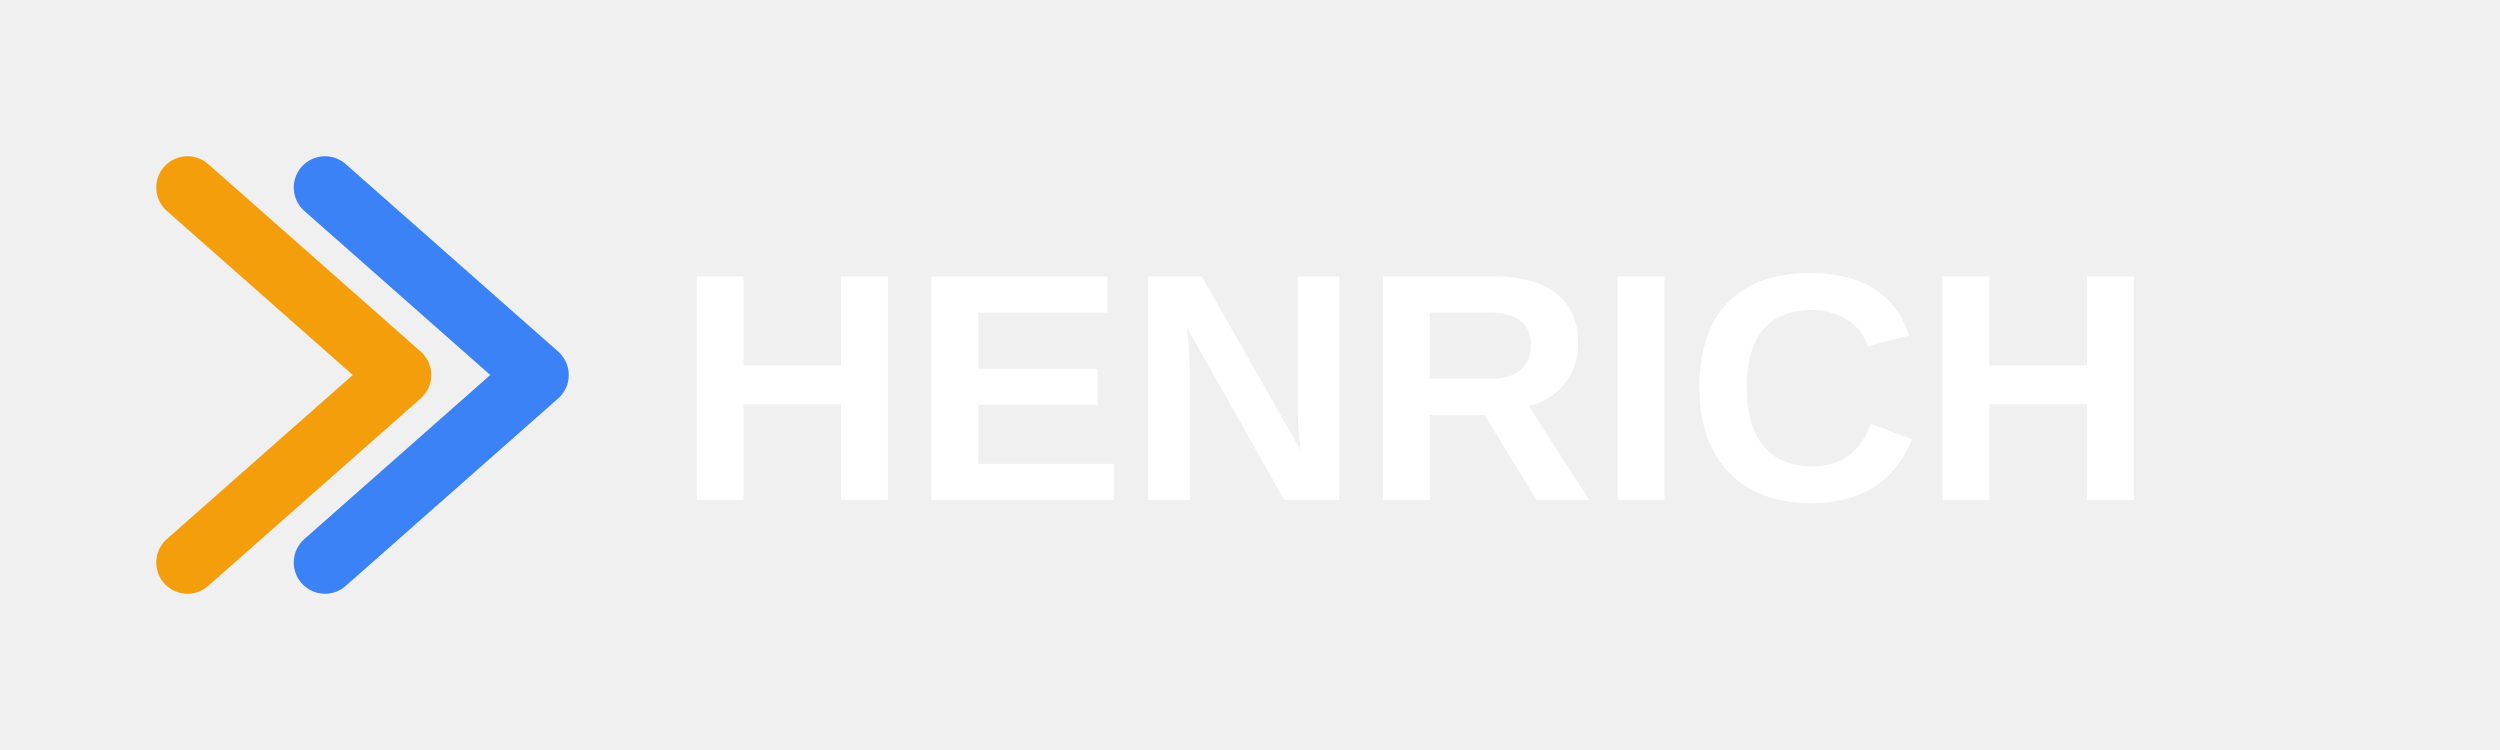
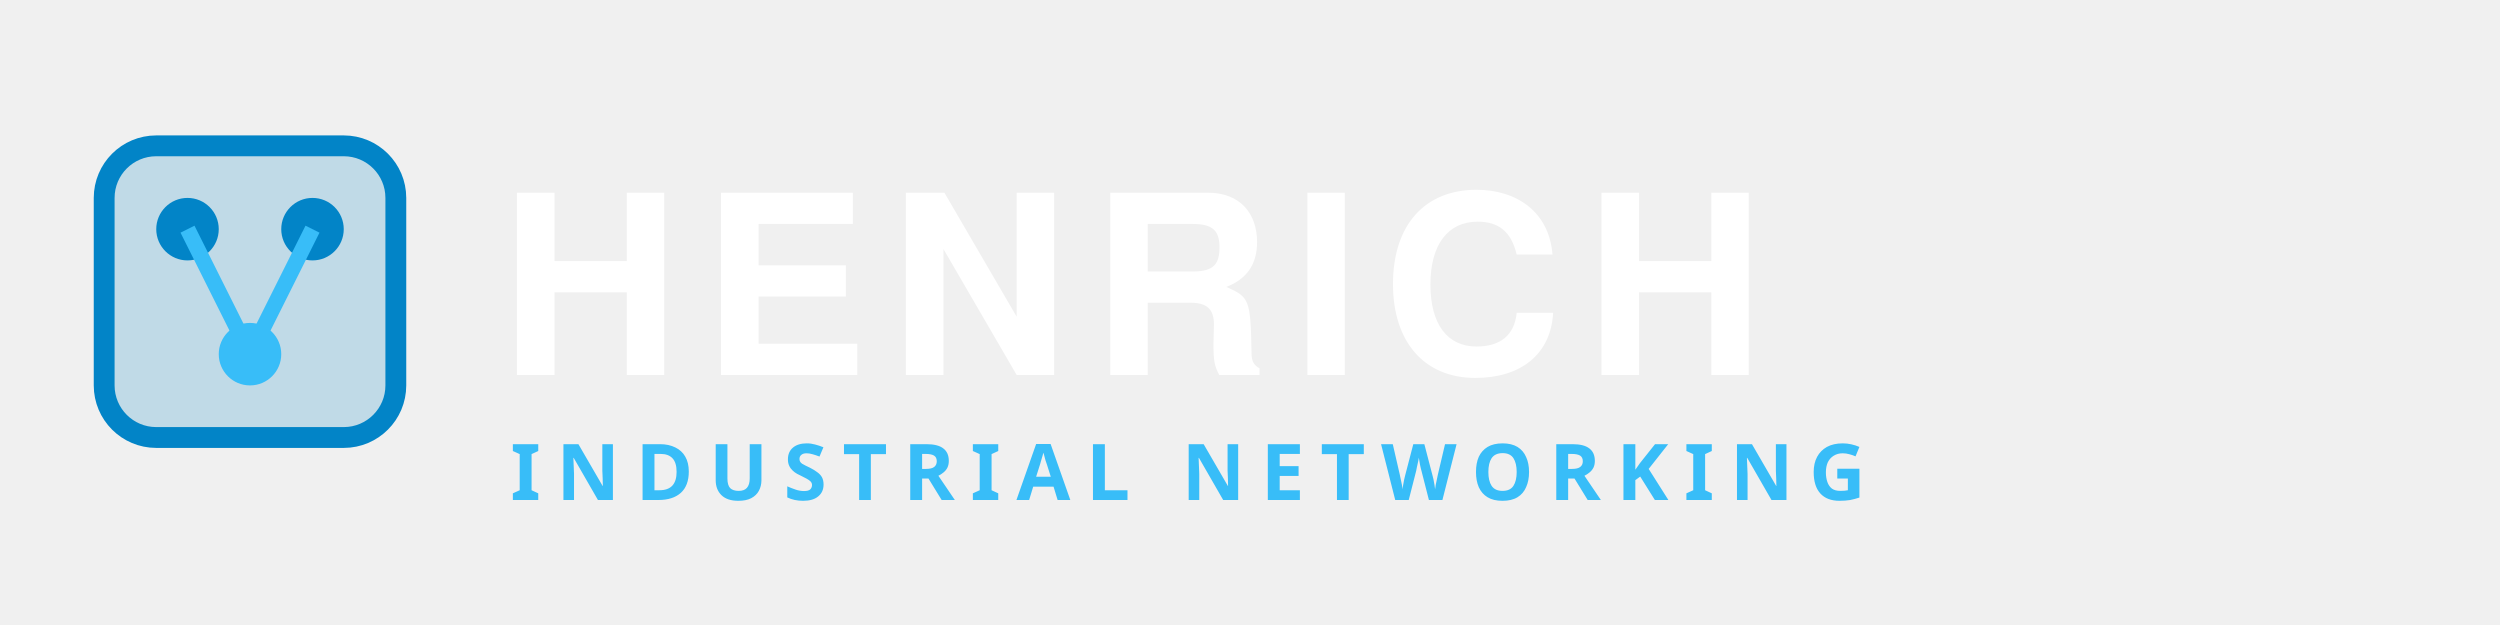
- <svg xmlns="http://www.w3.org/2000/svg" viewBox="0 0 200 60" fill="none">
-   <path d="M15 15L32 30L15 45" stroke="#f59e0b" stroke-width="5" stroke-linecap="round" stroke-linejoin="round" />
-   <path d="M26 15L43 30L26 45" stroke="#3b82f6" stroke-width="5" stroke-linecap="round" stroke-linejoin="round" />
-   <text x="54" y="40" font-family="Arial, sans-serif" font-weight="900" font-size="26" fill="#ffffff">HENRICH</text>
+ <svg xmlns="http://www.w3.org/2000/svg" viewBox="0 0 240 60" fill="none">
+   <g transform="translate(10, 14)">
+     <rect x="0" y="0" width="28" height="28" rx="5" fill="#0284C7" fill-opacity="0.2" stroke="#0284C7" stroke-width="2" />
+     <circle cx="8" cy="8" r="3" fill="#0284C7" />
+     <circle cx="20" cy="8" r="3" fill="#0284C7" />
+     <circle cx="14" cy="20" r="3" fill="#38BDF8" />
+     <path d="M8 8L14 20L20 8" stroke="#38BDF8" stroke-width="1.5" />
+   </g>
+   <text x="48" y="36" font-family="'Helvetica Neue', 'Arial Black', sans-serif" font-weight="900" font-size="24" fill="#FFFFFF" letter-spacing="2">HENRICH</text>
+   <text x="49" y="48" font-family="'Outfit', sans-serif" font-weight="700" font-size="7.5" fill="#38BDF8" letter-spacing="1.5">INDUSTRIAL NETWORKING</text>
</svg>
